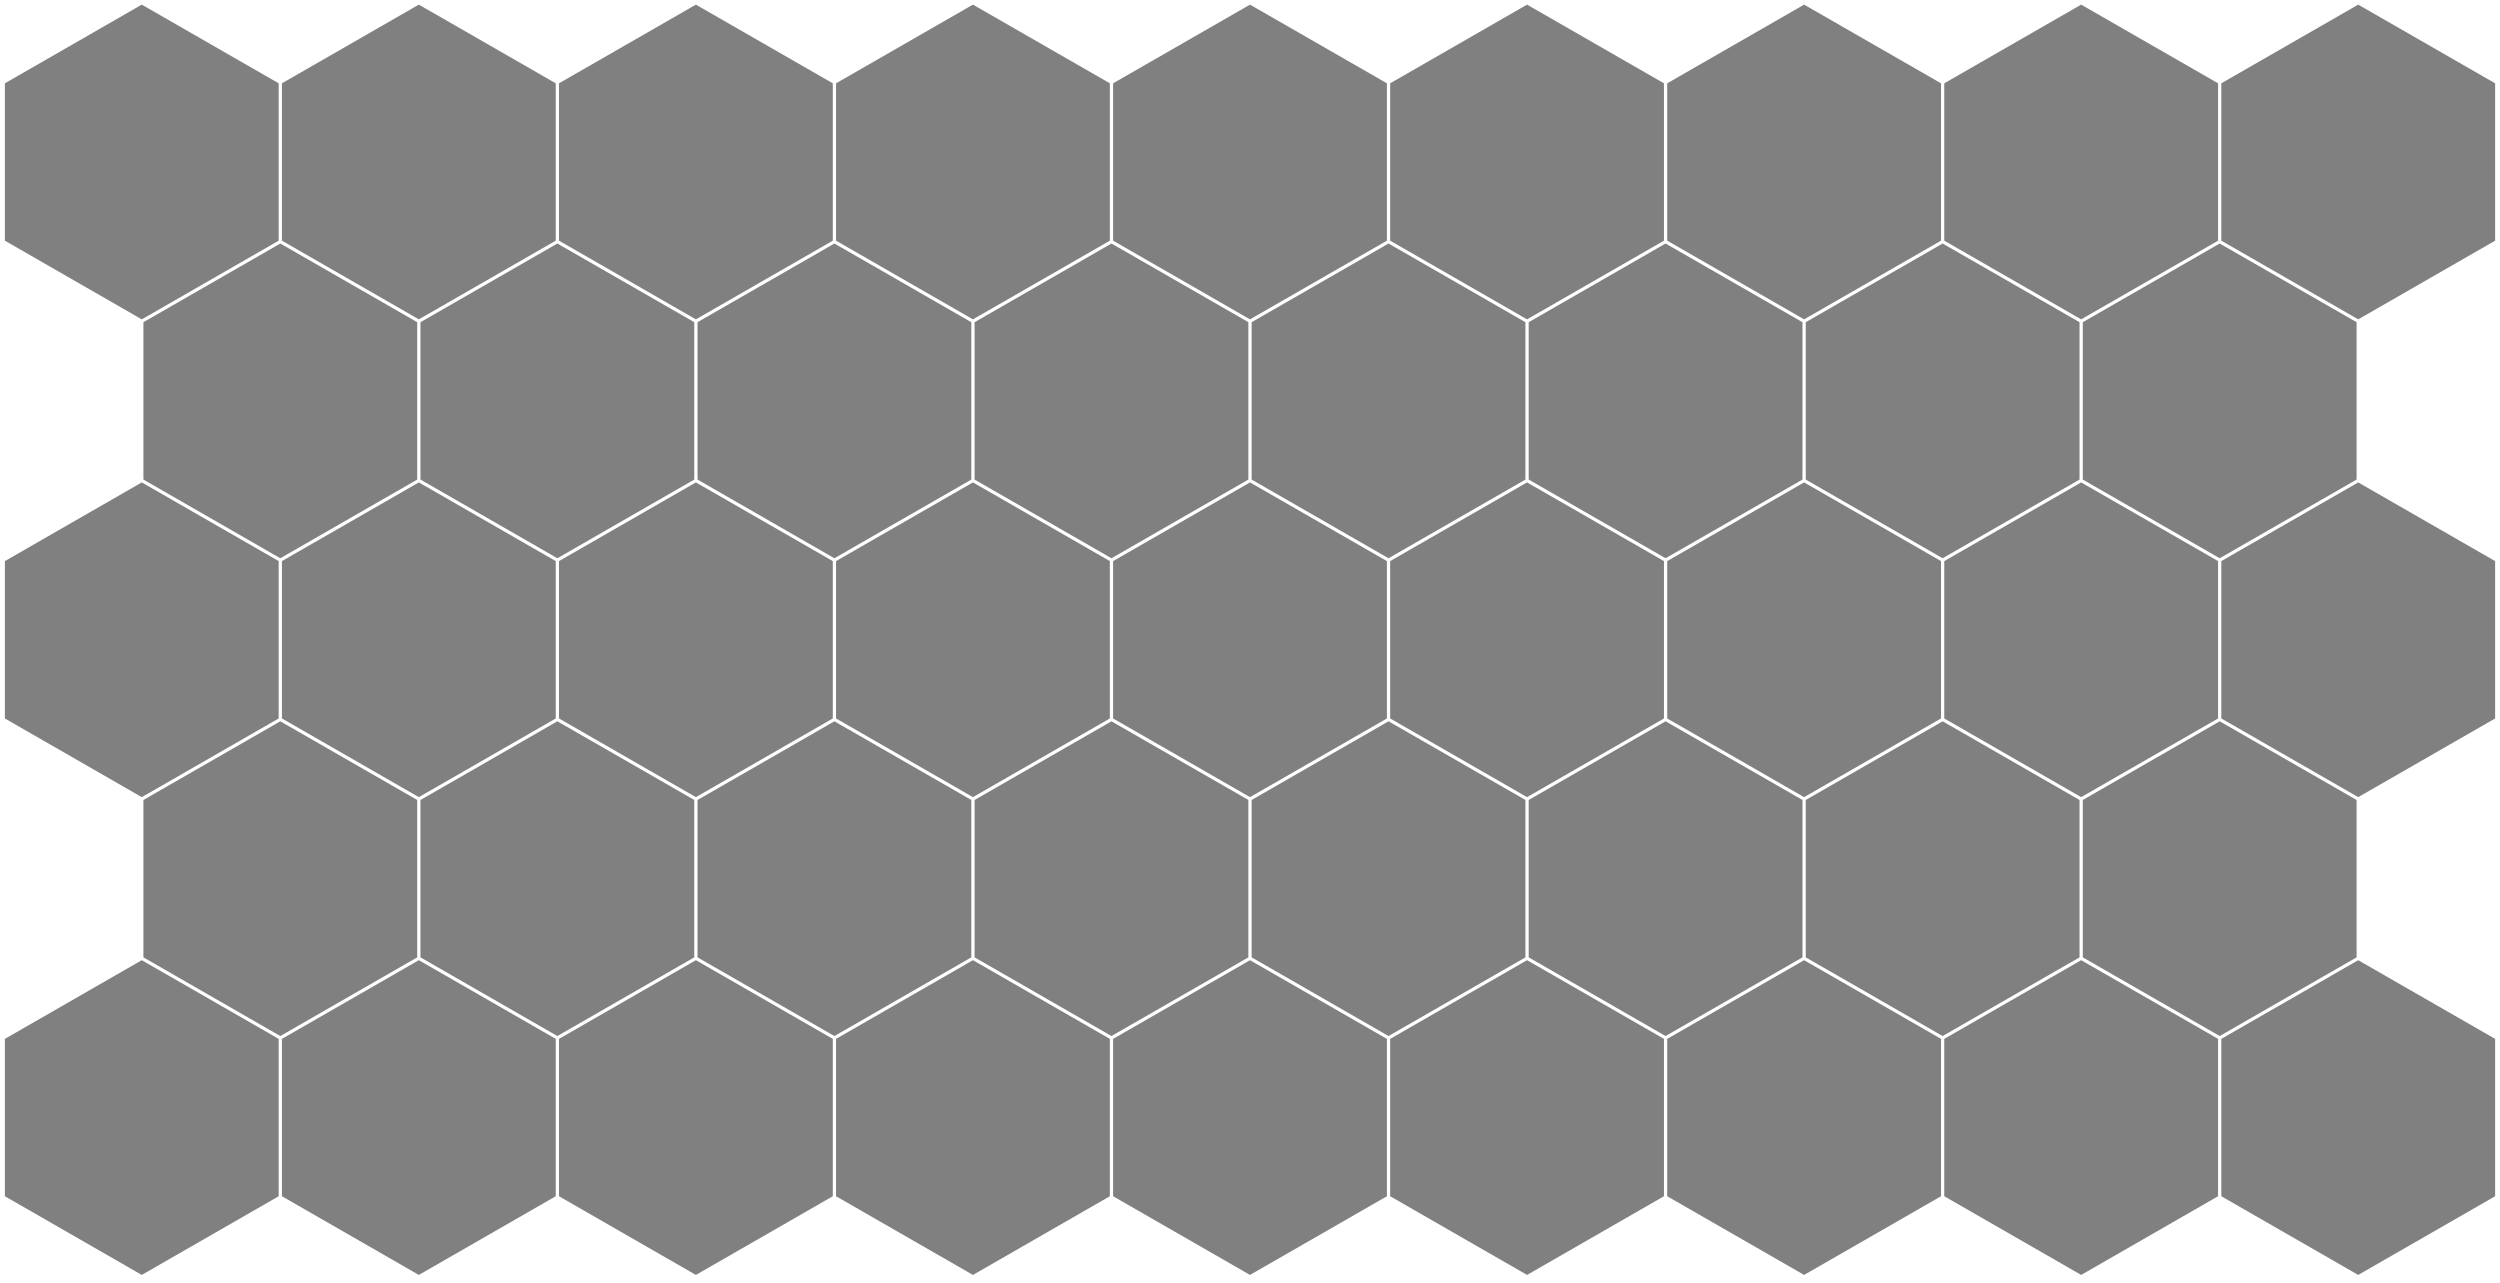
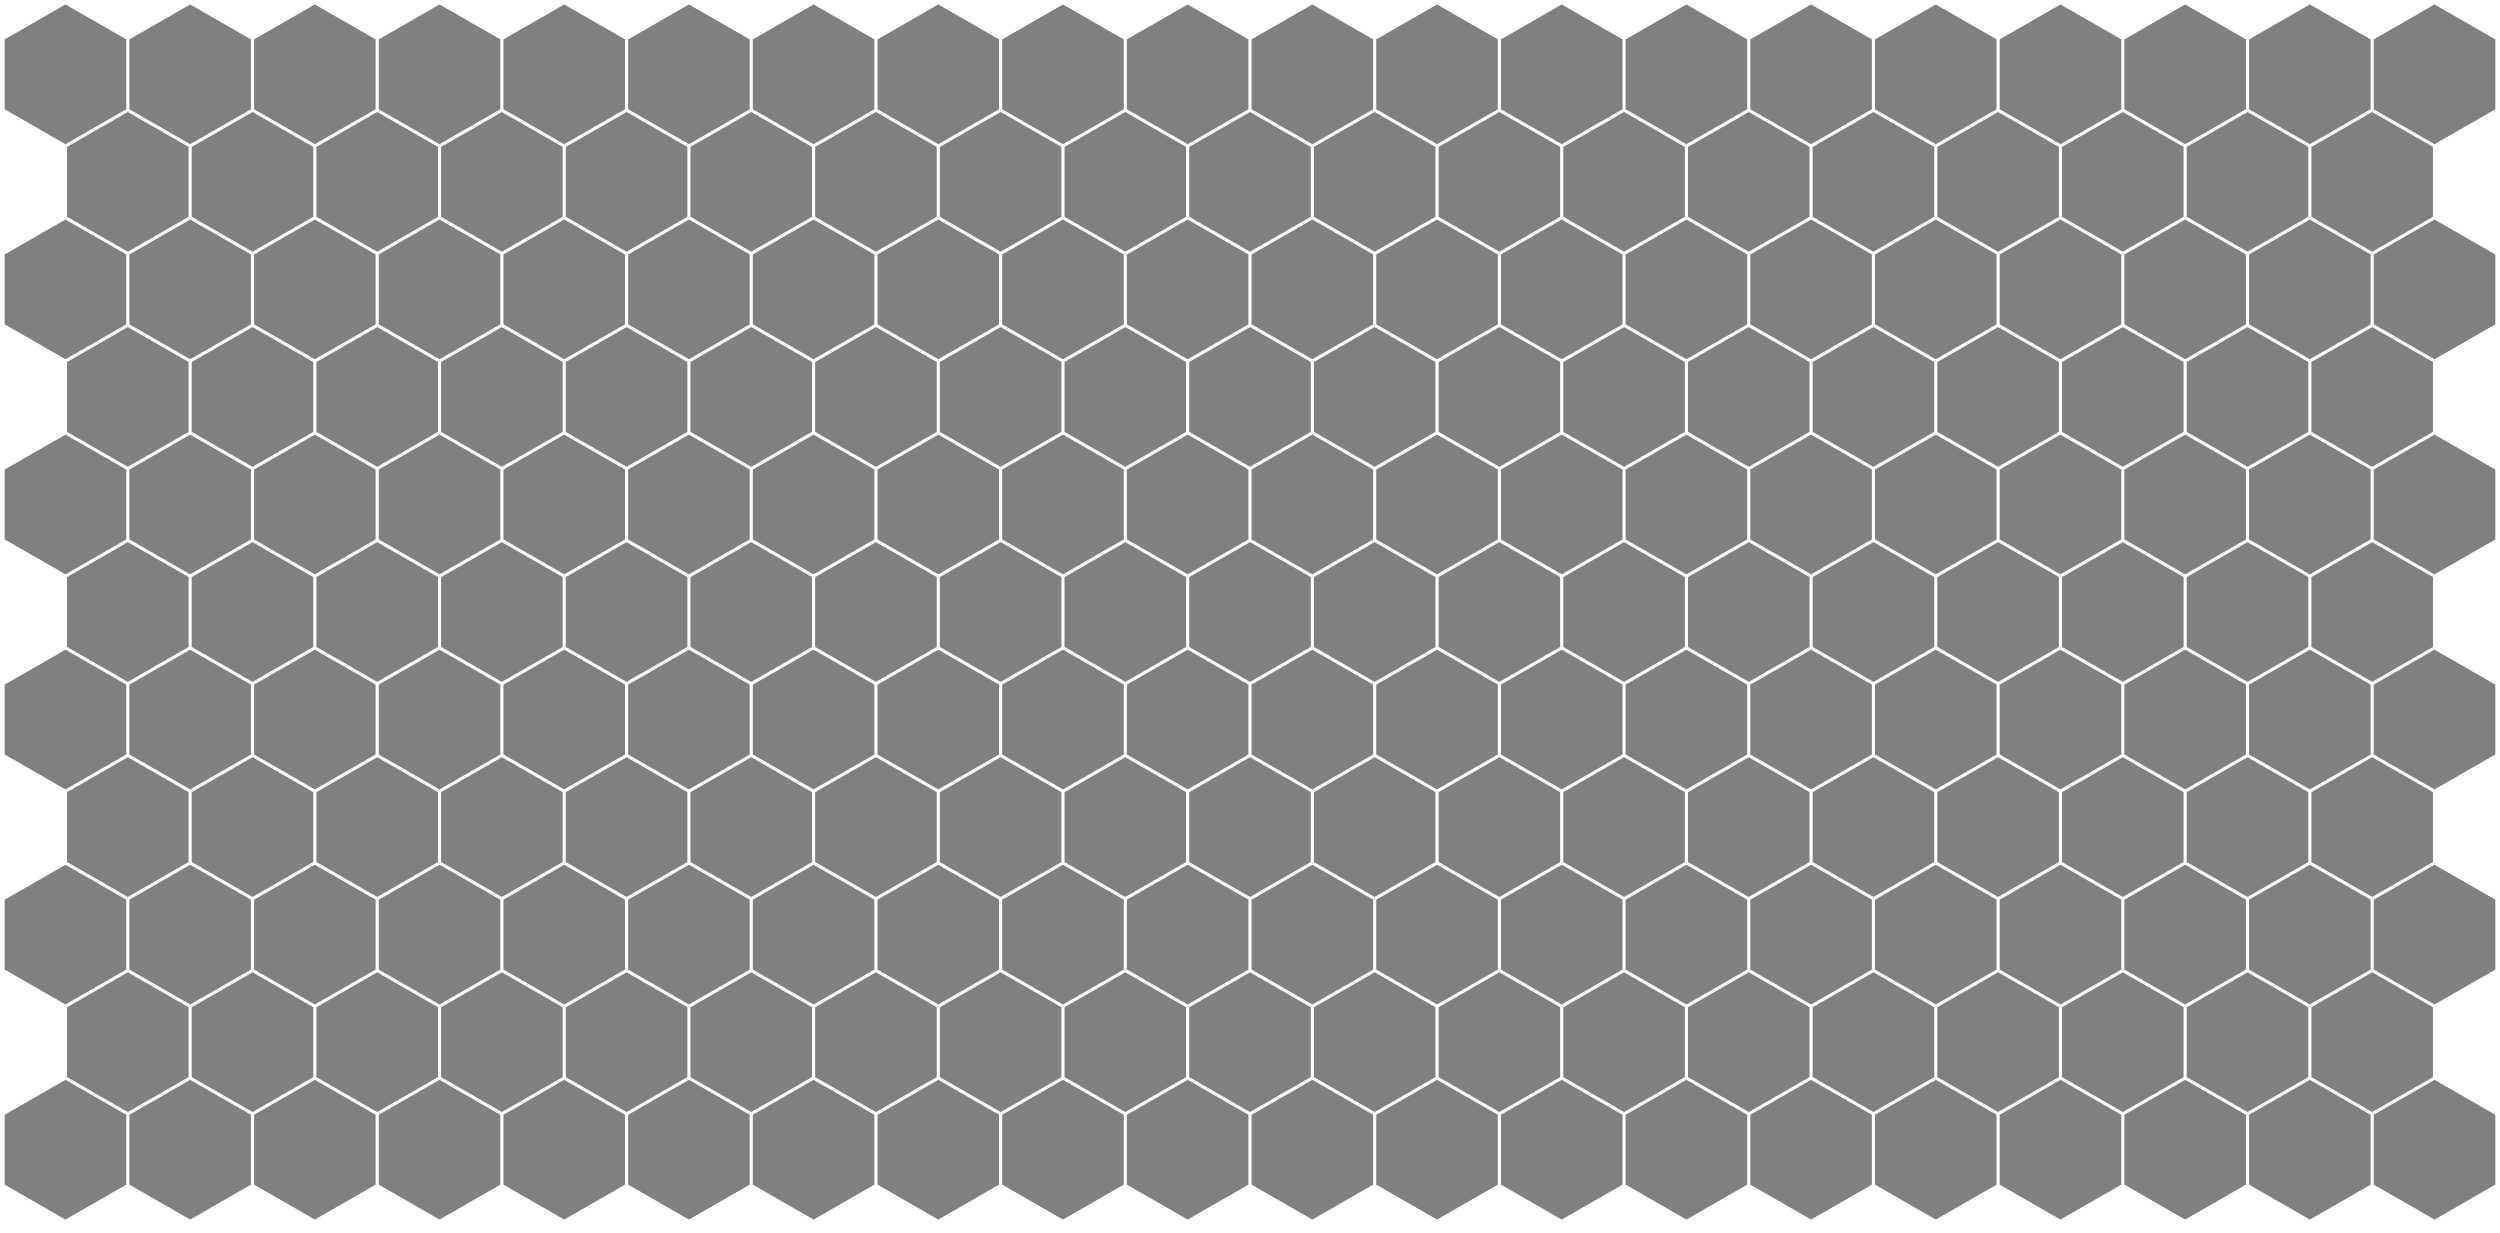
- <svg xmlns="http://www.w3.org/2000/svg" width="768.328" height="394.287" version="1.1">
-   <polygon points="43.574,2.0 85.148,25.893 85.148,73.679 43.574,97.572 2.0,73.679 2.0,25.893" style="stroke:grey;fill:grey;" />
-   <polygon points="128.721,2.0 170.295,25.893 170.295,73.679 128.721,97.572 87.147,73.679 87.147,25.893" style="stroke:grey;fill:grey;" />
-   <polygon points="213.869,2.0 255.442,25.893 255.442,73.679 213.869,97.572 172.295,73.679 172.295,25.893" style="stroke:grey;fill:grey;" />
-   <polygon points="299.016,2.0 340.59,25.893 340.59,73.679 299.016,97.572 257.442,73.679 257.442,25.893" style="stroke:grey;fill:grey;" />
-   <polygon points="384.164,2.0 425.738,25.893 425.738,73.679 384.164,97.572 342.59,73.679 342.59,25.893" style="stroke:grey;fill:grey;" />
-   <polygon points="469.311,2.0 510.885,25.893 510.885,73.679 469.311,97.572 427.738,73.679 427.738,25.893" style="stroke:grey;fill:grey;" />
-   <polygon points="554.459,2.0 596.033,25.893 596.033,73.679 554.459,97.572 512.885,73.679 512.885,25.893" style="stroke:grey;fill:grey;" />
-   <polygon points="639.606,2.0 681.18,25.893 681.18,73.679 639.606,97.572 598.033,73.679 598.033,25.893" style="stroke:grey;fill:grey;" />
-   <polygon points="724.754,2.0 766.328,25.893 766.328,73.679 724.754,97.572 683.18,73.679 683.18,25.893" style="stroke:grey;fill:grey;" />
-   <polygon points="86.148,75.419 127.721,99.312 127.721,147.098 86.148,170.991 44.574,147.098 44.574,99.312" style="stroke:grey;fill:grey;" />
-   <polygon points="171.295,75.419 212.869,99.312 212.869,147.098 171.295,170.991 129.721,147.098 129.721,99.312" style="stroke:grey;fill:grey;" />
-   <polygon points="256.442,75.419 298.016,99.312 298.016,147.098 256.442,170.991 214.869,147.098 214.869,99.312" style="stroke:grey;fill:grey;" />
-   <polygon points="341.59,75.419 383.164,99.312 383.164,147.098 341.59,170.991 300.016,147.098 300.016,99.312" style="stroke:grey;fill:grey;" />
-   <polygon points="426.738,75.419 468.311,99.312 468.311,147.098 426.738,170.991 385.164,147.098 385.164,99.312" style="stroke:grey;fill:grey;" />
-   <polygon points="511.885,75.419 553.459,99.312 553.459,147.098 511.885,170.991 470.311,147.098 470.311,99.312" style="stroke:grey;fill:grey;" />
-   <polygon points="597.033,75.419 638.606,99.312 638.606,147.098 597.033,170.991 555.459,147.098 555.459,99.312" style="stroke:grey;fill:grey;" />
-   <polygon points="682.18,75.419 723.754,99.312 723.754,147.098 682.18,170.991 640.606,147.098 640.606,99.312" style="stroke:grey;fill:grey;" />
-   <polygon points="43.574,148.838 85.148,172.731 85.148,220.517 43.574,244.41 2.0,220.517 2.0,172.731" style="stroke:grey;fill:grey;" />
-   <polygon points="128.721,148.838 170.295,172.731 170.295,220.517 128.721,244.41 87.147,220.517 87.147,172.731" style="stroke:grey;fill:grey;" />
-   <polygon points="213.869,148.838 255.442,172.731 255.442,220.517 213.869,244.41 172.295,220.517 172.295,172.731" style="stroke:grey;fill:grey;" />
-   <polygon points="299.016,148.838 340.59,172.731 340.59,220.517 299.016,244.41 257.442,220.517 257.442,172.731" style="stroke:grey;fill:grey;" />
-   <polygon points="384.164,148.838 425.738,172.731 425.738,220.517 384.164,244.41 342.59,220.517 342.59,172.731" style="stroke:grey;fill:grey;" />
-   <polygon points="469.311,148.838 510.885,172.731 510.885,220.517 469.311,244.41 427.738,220.517 427.738,172.731" style="stroke:grey;fill:grey;" />
-   <polygon points="554.459,148.838 596.033,172.731 596.033,220.517 554.459,244.41 512.885,220.517 512.885,172.731" style="stroke:grey;fill:grey;" />
-   <polygon points="639.606,148.838 681.18,172.731 681.18,220.517 639.606,244.41 598.033,220.517 598.033,172.731" style="stroke:grey;fill:grey;" />
-   <polygon points="724.754,148.838 766.328,172.731 766.328,220.517 724.754,244.41 683.18,220.517 683.18,172.731" style="stroke:grey;fill:grey;" />
-   <polygon points="86.148,222.257 127.721,246.15 127.721,293.936 86.148,317.828 44.574,293.936 44.574,246.15" style="stroke:grey;fill:grey;" />
-   <polygon points="171.295,222.257 212.869,246.15 212.869,293.936 171.295,317.828 129.721,293.936 129.721,246.15" style="stroke:grey;fill:grey;" />
-   <polygon points="256.442,222.257 298.016,246.15 298.016,293.936 256.442,317.828 214.869,293.936 214.869,246.15" style="stroke:grey;fill:grey;" />
-   <polygon points="341.59,222.257 383.164,246.15 383.164,293.936 341.59,317.828 300.016,293.936 300.016,246.15" style="stroke:grey;fill:grey;" />
-   <polygon points="426.738,222.257 468.311,246.15 468.311,293.936 426.738,317.828 385.164,293.936 385.164,246.15" style="stroke:grey;fill:grey;" />
-   <polygon points="511.885,222.257 553.459,246.15 553.459,293.936 511.885,317.828 470.311,293.936 470.311,246.15" style="stroke:grey;fill:grey;" />
-   <polygon points="597.033,222.257 638.606,246.15 638.606,293.936 597.033,317.828 555.459,293.936 555.459,246.15" style="stroke:grey;fill:grey;" />
-   <polygon points="682.18,222.257 723.754,246.15 723.754,293.936 682.18,317.828 640.606,293.936 640.606,246.15" style="stroke:grey;fill:grey;" />
-   <polygon points="43.574,295.676 85.148,319.568 85.148,367.354 43.574,391.247 2.0,367.354 2.0,319.568" style="stroke:grey;fill:grey;" />
-   <polygon points="128.721,295.676 170.295,319.568 170.295,367.354 128.721,391.247 87.147,367.354 87.147,319.568" style="stroke:grey;fill:grey;" />
-   <polygon points="213.869,295.676 255.442,319.568 255.442,367.354 213.869,391.247 172.295,367.354 172.295,319.568" style="stroke:grey;fill:grey;" />
-   <polygon points="299.016,295.676 340.59,319.568 340.59,367.354 299.016,391.247 257.442,367.354 257.442,319.568" style="stroke:grey;fill:grey;" />
-   <polygon points="384.164,295.676 425.738,319.568 425.738,367.354 384.164,391.247 342.59,367.354 342.59,319.568" style="stroke:grey;fill:grey;" />
-   <polygon points="469.311,295.676 510.885,319.568 510.885,367.354 469.311,391.247 427.738,367.354 427.738,319.568" style="stroke:grey;fill:grey;" />
-   <polygon points="554.459,295.676 596.033,319.568 596.033,367.354 554.459,391.247 512.885,367.354 512.885,319.568" style="stroke:grey;fill:grey;" />
-   <polygon points="639.606,295.676 681.18,319.568 681.18,367.354 639.606,391.247 598.033,367.354 598.033,319.568" style="stroke:grey;fill:grey;" />
-   <polygon points="724.754,295.676 766.328,319.568 766.328,367.354 724.754,391.247 683.18,367.354 683.18,319.568" style="stroke:grey;fill:grey;" />
+ <svg xmlns="http://www.w3.org/2000/svg" width="800" height="394.287" version="1.1">
+   <polygon points="20.95,2.0 39.9,12.891 39.9,34.672 20.95,45.563 2.0,34.672 2.0,12.891" style="stroke:grey;fill:grey;" />
+   <polygon points="60.85,2.0 79.8,12.891 79.8,34.672 60.85,45.563 41.9,34.672 41.9,12.891" style="stroke:grey;fill:grey;" />
+   <polygon points="100.75,2.0 119.7,12.891 119.7,34.672 100.75,45.563 81.8,34.672 81.8,12.891" style="stroke:grey;fill:grey;" />
+   <polygon points="140.65,2.0 159.6,12.891 159.6,34.672 140.65,45.563 121.7,34.672 121.7,12.891" style="stroke:grey;fill:grey;" />
+   <polygon points="180.55,2.0 199.5,12.891 199.5,34.672 180.55,45.563 161.6,34.672 161.6,12.891" style="stroke:grey;fill:grey;" />
+   <polygon points="220.45,2.0 239.4,12.891 239.4,34.672 220.45,45.563 201.5,34.672 201.5,12.891" style="stroke:grey;fill:grey;" />
+   <polygon points="260.35,2.0 279.3,12.891 279.3,34.672 260.35,45.563 241.4,34.672 241.4,12.891" style="stroke:grey;fill:grey;" />
+   <polygon points="300.25,2.0 319.2,12.891 319.2,34.672 300.25,45.563 281.3,34.672 281.3,12.891" style="stroke:grey;fill:grey;" />
+   <polygon points="340.15,2.0 359.1,12.891 359.1,34.672 340.15,45.563 321.2,34.672 321.2,12.891" style="stroke:grey;fill:grey;" />
+   <polygon points="380.05,2.0 399,12.891 399,34.672 380.05,45.563 361.1,34.672 361.1,12.891" style="stroke:grey;fill:grey;" />
+   <polygon points="419.95,2.0 438.9,12.891 438.9,34.672 419.95,45.563 401,34.672 401,12.891" style="stroke:grey;fill:grey;" />
+   <polygon points="459.85,2.0 478.8,12.891 478.8,34.672 459.85,45.563 440.9,34.672 440.9,12.891" style="stroke:grey;fill:grey;" />
+   <polygon points="499.75,2.0 518.7,12.891 518.7,34.672 499.75,45.563 480.8,34.672 480.8,12.891" style="stroke:grey;fill:grey;" />
+   <polygon points="539.65,2.0 558.6,12.891 558.6,34.672 539.65,45.563 520.7,34.672 520.7,12.891" style="stroke:grey;fill:grey;" />
+   <polygon points="579.55,2.0 598.5,12.891 598.5,34.672 579.55,45.563 560.6,34.672 560.6,12.891" style="stroke:grey;fill:grey;" />
+   <polygon points="619.45,2.0 638.4,12.891 638.4,34.672 619.45,45.563 600.5,34.672 600.5,12.891" style="stroke:grey;fill:grey;" />
+   <polygon points="659.35,2.0 678.3,12.891 678.3,34.672 659.35,45.563 640.4,34.672 640.4,12.891" style="stroke:grey;fill:grey;" />
+   <polygon points="699.25,2.0 718.2,12.891 718.2,34.672 699.25,45.563 680.3,34.672 680.3,12.891" style="stroke:grey;fill:grey;" />
+   <polygon points="739.15,2.0 758.1,12.891 758.1,34.672 739.15,45.563 720.2,34.672 720.2,12.891" style="stroke:grey;fill:grey;" />
+   <polygon points="779.05,2.0 798,12.891 798,34.672 779.05,45.563 760.1,34.672 760.1,12.891" style="stroke:grey;fill:grey;" />
+   <polygon points="40.9,36.412 59.85,47.303 59.85,69.085 40.9,79.976 21.95,69.085 21.95,47.303" style="stroke:grey;fill:grey;" />
+   <polygon points="80.8,36.412 99.75,47.303 99.75,69.085 80.8,79.976 61.85,69.085 61.85,47.303" style="stroke:grey;fill:grey;" />
+   <polygon points="120.7,36.412 139.65,47.303 139.65,69.085 120.7,79.976 101.75,69.085 101.75,47.303" style="stroke:grey;fill:grey;" />
+   <polygon points="160.6,36.412 179.55,47.303 179.55,69.085 160.6,79.976 141.65,69.085 141.65,47.303" style="stroke:grey;fill:grey;" />
+   <polygon points="200.5,36.412 219.45,47.303 219.45,69.085 200.5,79.976 181.55,69.085 181.55,47.303" style="stroke:grey;fill:grey;" />
+   <polygon points="240.4,36.412 259.35,47.303 259.35,69.085 240.4,79.976 221.45,69.085 221.45,47.303" style="stroke:grey;fill:grey;" />
+   <polygon points="280.3,36.412 299.25,47.303 299.25,69.085 280.3,79.976 261.35,69.085 261.35,47.303" style="stroke:grey;fill:grey;" />
+   <polygon points="320.2,36.412 339.15,47.303 339.15,69.085 320.2,79.976 301.25,69.085 301.25,47.303" style="stroke:grey;fill:grey;" />
+   <polygon points="360.1,36.412 379.05,47.303 379.05,69.085 360.1,79.976 341.15,69.085 341.15,47.303" style="stroke:grey;fill:grey;" />
+   <polygon points="400,36.412 418.95,47.303 418.95,69.085 400,79.976 381.05,69.085 381.05,47.303" style="stroke:grey;fill:grey;" />
+   <polygon points="439.9,36.412 458.85,47.303 458.85,69.085 439.9,79.976 420.95,69.085 420.95,47.303" style="stroke:grey;fill:grey;" />
+   <polygon points="479.8,36.412 498.75,47.303 498.75,69.085 479.8,79.976 460.85,69.085 460.85,47.303" style="stroke:grey;fill:grey;" />
+   <polygon points="519.7,36.412 538.65,47.303 538.65,69.085 519.7,79.976 500.75,69.085 500.75,47.303" style="stroke:grey;fill:grey;" />
+   <polygon points="559.6,36.412 578.55,47.303 578.55,69.085 559.6,79.976 540.65,69.085 540.65,47.303" style="stroke:grey;fill:grey;" />
+   <polygon points="599.5,36.412 618.45,47.303 618.45,69.085 599.5,79.976 580.55,69.085 580.55,47.303" style="stroke:grey;fill:grey;" />
+   <polygon points="639.4,36.412 658.35,47.303 658.35,69.085 639.4,79.976 620.45,69.085 620.45,47.303" style="stroke:grey;fill:grey;" />
+   <polygon points="679.3,36.412 698.25,47.303 698.25,69.085 679.3,79.976 660.35,69.085 660.35,47.303" style="stroke:grey;fill:grey;" />
+   <polygon points="719.2,36.412 738.15,47.303 738.15,69.085 719.2,79.976 700.25,69.085 700.25,47.303" style="stroke:grey;fill:grey;" />
+   <polygon points="759.1,36.412 778.05,47.303 778.05,69.085 759.1,79.976 740.15,69.085 740.15,47.303" style="stroke:grey;fill:grey;" />
+   <polygon points="20.95,70.825 39.9,81.716 39.9,103.497 20.95,114.388 2.0,103.497 2.0,81.716" style="stroke:grey;fill:grey;" />
+   <polygon points="60.85,70.825 79.8,81.716 79.8,103.497 60.85,114.388 41.9,103.497 41.9,81.716" style="stroke:grey;fill:grey;" />
+   <polygon points="100.75,70.825 119.7,81.716 119.7,103.497 100.75,114.388 81.8,103.497 81.8,81.716" style="stroke:grey;fill:grey;" />
+   <polygon points="140.65,70.825 159.6,81.716 159.6,103.497 140.65,114.388 121.7,103.497 121.7,81.716" style="stroke:grey;fill:grey;" />
+   <polygon points="180.55,70.825 199.5,81.716 199.5,103.497 180.55,114.388 161.6,103.497 161.6,81.716" style="stroke:grey;fill:grey;" />
+   <polygon points="220.45,70.825 239.4,81.716 239.4,103.497 220.45,114.388 201.5,103.497 201.5,81.716" style="stroke:grey;fill:grey;" />
+   <polygon points="260.35,70.825 279.3,81.716 279.3,103.497 260.35,114.388 241.4,103.497 241.4,81.716" style="stroke:grey;fill:grey;" />
+   <polygon points="300.25,70.825 319.2,81.716 319.2,103.497 300.25,114.388 281.3,103.497 281.3,81.716" style="stroke:grey;fill:grey;" />
+   <polygon points="340.15,70.825 359.1,81.716 359.1,103.497 340.15,114.388 321.2,103.497 321.2,81.716" style="stroke:grey;fill:grey;" />
+   <polygon points="380.05,70.825 399,81.716 399,103.497 380.05,114.388 361.1,103.497 361.1,81.716" style="stroke:grey;fill:grey;" />
+   <polygon points="419.95,70.825 438.9,81.716 438.9,103.497 419.95,114.388 401,103.497 401,81.716" style="stroke:grey;fill:grey;" />
+   <polygon points="459.85,70.825 478.8,81.716 478.8,103.497 459.85,114.388 440.9,103.497 440.9,81.716" style="stroke:grey;fill:grey;" />
+   <polygon points="499.75,70.825 518.7,81.716 518.7,103.497 499.75,114.388 480.8,103.497 480.8,81.716" style="stroke:grey;fill:grey;" />
+   <polygon points="539.65,70.825 558.6,81.716 558.6,103.497 539.65,114.388 520.7,103.497 520.7,81.716" style="stroke:grey;fill:grey;" />
+   <polygon points="579.55,70.825 598.5,81.716 598.5,103.497 579.55,114.388 560.6,103.497 560.6,81.716" style="stroke:grey;fill:grey;" />
+   <polygon points="619.45,70.825 638.4,81.716 638.4,103.497 619.45,114.388 600.5,103.497 600.5,81.716" style="stroke:grey;fill:grey;" />
+   <polygon points="659.35,70.825 678.3,81.716 678.3,103.497 659.35,114.388 640.4,103.497 640.4,81.716" style="stroke:grey;fill:grey;" />
+   <polygon points="699.25,70.825 718.2,81.716 718.2,103.497 699.25,114.388 680.3,103.497 680.3,81.716" style="stroke:grey;fill:grey;" />
+   <polygon points="739.15,70.825 758.1,81.716 758.1,103.497 739.15,114.388 720.2,103.497 720.2,81.716" style="stroke:grey;fill:grey;" />
+   <polygon points="779.05,70.825 798,81.716 798,103.497 779.05,114.388 760.1,103.497 760.1,81.716" style="stroke:grey;fill:grey;" />
+   <polygon points="40.9,105.237 59.85,116.128 59.85,137.91 40.9,148.8 21.95,137.91 21.95,116.128" style="stroke:grey;fill:grey;" />
+   <polygon points="80.8,105.237 99.75,116.128 99.75,137.91 80.8,148.8 61.85,137.91 61.85,116.128" style="stroke:grey;fill:grey;" />
+   <polygon points="120.7,105.237 139.65,116.128 139.65,137.91 120.7,148.8 101.75,137.91 101.75,116.128" style="stroke:grey;fill:grey;" />
+   <polygon points="160.6,105.237 179.55,116.128 179.55,137.91 160.6,148.8 141.65,137.91 141.65,116.128" style="stroke:grey;fill:grey;" />
+   <polygon points="200.5,105.237 219.45,116.128 219.45,137.91 200.5,148.8 181.55,137.91 181.55,116.128" style="stroke:grey;fill:grey;" />
+   <polygon points="240.4,105.237 259.35,116.128 259.35,137.91 240.4,148.8 221.45,137.91 221.45,116.128" style="stroke:grey;fill:grey;" />
+   <polygon points="280.3,105.237 299.25,116.128 299.25,137.91 280.3,148.8 261.35,137.91 261.35,116.128" style="stroke:grey;fill:grey;" />
+   <polygon points="320.2,105.237 339.15,116.128 339.15,137.91 320.2,148.8 301.25,137.91 301.25,116.128" style="stroke:grey;fill:grey;" />
+   <polygon points="360.1,105.237 379.05,116.128 379.05,137.91 360.1,148.8 341.15,137.91 341.15,116.128" style="stroke:grey;fill:grey;" />
+   <polygon points="400,105.237 418.95,116.128 418.95,137.91 400,148.8 381.05,137.91 381.05,116.128" style="stroke:grey;fill:grey;" />
+   <polygon points="439.9,105.237 458.85,116.128 458.85,137.91 439.9,148.8 420.95,137.91 420.95,116.128" style="stroke:grey;fill:grey;" />
+   <polygon points="479.8,105.237 498.75,116.128 498.75,137.91 479.8,148.8 460.85,137.91 460.85,116.128" style="stroke:grey;fill:grey;" />
+   <polygon points="519.7,105.237 538.65,116.128 538.65,137.91 519.7,148.8 500.75,137.91 500.75,116.128" style="stroke:grey;fill:grey;" />
+   <polygon points="559.6,105.237 578.55,116.128 578.55,137.91 559.6,148.8 540.65,137.91 540.65,116.128" style="stroke:grey;fill:grey;" />
+   <polygon points="599.5,105.237 618.45,116.128 618.45,137.91 599.5,148.8 580.55,137.91 580.55,116.128" style="stroke:grey;fill:grey;" />
+   <polygon points="639.4,105.237 658.35,116.128 658.35,137.91 639.4,148.8 620.45,137.91 620.45,116.128" style="stroke:grey;fill:grey;" />
+   <polygon points="679.3,105.237 698.25,116.128 698.25,137.91 679.3,148.8 660.35,137.91 660.35,116.128" style="stroke:grey;fill:grey;" />
+   <polygon points="719.2,105.237 738.15,116.128 738.15,137.91 719.2,148.8 700.25,137.91 700.25,116.128" style="stroke:grey;fill:grey;" />
+   <polygon points="759.1,105.237 778.05,116.128 778.05,137.91 759.1,148.8 740.15,137.91 740.15,116.128" style="stroke:grey;fill:grey;" />
+   <polygon points="20.95,139.65 39.9,150.54 39.9,172.322 20.95,183.213 2.0,172.322 2.0,150.54" style="stroke:grey;fill:grey;" />
+   <polygon points="60.85,139.65 79.8,150.54 79.8,172.322 60.85,183.213 41.9,172.322 41.9,150.54" style="stroke:grey;fill:grey;" />
+   <polygon points="100.75,139.65 119.7,150.54 119.7,172.322 100.75,183.213 81.8,172.322 81.8,150.54" style="stroke:grey;fill:grey;" />
+   <polygon points="140.65,139.65 159.6,150.54 159.6,172.322 140.65,183.213 121.7,172.322 121.7,150.54" style="stroke:grey;fill:grey;" />
+   <polygon points="180.55,139.65 199.5,150.54 199.5,172.322 180.55,183.213 161.6,172.322 161.6,150.54" style="stroke:grey;fill:grey;" />
+   <polygon points="220.45,139.65 239.4,150.54 239.4,172.322 220.45,183.213 201.5,172.322 201.5,150.54" style="stroke:grey;fill:grey;" />
+   <polygon points="260.35,139.65 279.3,150.54 279.3,172.322 260.35,183.213 241.4,172.322 241.4,150.54" style="stroke:grey;fill:grey;" />
+   <polygon points="300.25,139.65 319.2,150.54 319.2,172.322 300.25,183.213 281.3,172.322 281.3,150.54" style="stroke:grey;fill:grey;" />
+   <polygon points="340.15,139.65 359.1,150.54 359.1,172.322 340.15,183.213 321.2,172.322 321.2,150.54" style="stroke:grey;fill:grey;" />
+   <polygon points="380.05,139.65 399,150.54 399,172.322 380.05,183.213 361.1,172.322 361.1,150.54" style="stroke:grey;fill:grey;" />
+   <polygon points="419.95,139.65 438.9,150.54 438.9,172.322 419.95,183.213 401,172.322 401,150.54" style="stroke:grey;fill:grey;" />
+   <polygon points="459.85,139.65 478.8,150.54 478.8,172.322 459.85,183.213 440.9,172.322 440.9,150.54" style="stroke:grey;fill:grey;" />
+   <polygon points="499.75,139.65 518.7,150.54 518.7,172.322 499.75,183.213 480.8,172.322 480.8,150.54" style="stroke:grey;fill:grey;" />
+   <polygon points="539.65,139.65 558.6,150.54 558.6,172.322 539.65,183.213 520.7,172.322 520.7,150.54" style="stroke:grey;fill:grey;" />
+   <polygon points="579.55,139.65 598.5,150.54 598.5,172.322 579.55,183.213 560.6,172.322 560.6,150.54" style="stroke:grey;fill:grey;" />
+   <polygon points="619.45,139.65 638.4,150.54 638.4,172.322 619.45,183.213 600.5,172.322 600.5,150.54" style="stroke:grey;fill:grey;" />
+   <polygon points="659.35,139.65 678.3,150.54 678.3,172.322 659.35,183.213 640.4,172.322 640.4,150.54" style="stroke:grey;fill:grey;" />
+   <polygon points="699.25,139.65 718.2,150.54 718.2,172.322 699.25,183.213 680.3,172.322 680.3,150.54" style="stroke:grey;fill:grey;" />
+   <polygon points="739.15,139.65 758.1,150.54 758.1,172.322 739.15,183.213 720.2,172.322 720.2,150.54" style="stroke:grey;fill:grey;" />
+   <polygon points="779.05,139.65 798,150.54 798,172.322 779.05,183.213 760.1,172.322 760.1,150.54" style="stroke:grey;fill:grey;" />
+   <polygon points="40.9,174.062 59.85,184.953 59.85,206.734 40.9,217.625 21.95,206.734 21.95,184.953" style="stroke:grey;fill:grey;" />
+   <polygon points="80.8,174.062 99.75,184.953 99.75,206.734 80.8,217.625 61.85,206.734 61.85,184.953" style="stroke:grey;fill:grey;" />
+   <polygon points="120.7,174.062 139.65,184.953 139.65,206.734 120.7,217.625 101.75,206.734 101.75,184.953" style="stroke:grey;fill:grey;" />
+   <polygon points="160.6,174.062 179.55,184.953 179.55,206.734 160.6,217.625 141.65,206.734 141.65,184.953" style="stroke:grey;fill:grey;" />
+   <polygon points="200.5,174.062 219.45,184.953 219.45,206.734 200.5,217.625 181.55,206.734 181.55,184.953" style="stroke:grey;fill:grey;" />
+   <polygon points="240.4,174.062 259.35,184.953 259.35,206.734 240.4,217.625 221.45,206.734 221.45,184.953" style="stroke:grey;fill:grey;" />
+   <polygon points="280.3,174.062 299.25,184.953 299.25,206.734 280.3,217.625 261.35,206.734 261.35,184.953" style="stroke:grey;fill:grey;" />
+   <polygon points="320.2,174.062 339.15,184.953 339.15,206.734 320.2,217.625 301.25,206.734 301.25,184.953" style="stroke:grey;fill:grey;" />
+   <polygon points="360.1,174.062 379.05,184.953 379.05,206.734 360.1,217.625 341.15,206.734 341.15,184.953" style="stroke:grey;fill:grey;" />
+   <polygon points="400,174.062 418.95,184.953 418.95,206.734 400,217.625 381.05,206.734 381.05,184.953" style="stroke:grey;fill:grey;" />
+   <polygon points="439.9,174.062 458.85,184.953 458.85,206.734 439.9,217.625 420.95,206.734 420.95,184.953" style="stroke:grey;fill:grey;" />
+   <polygon points="479.8,174.062 498.75,184.953 498.75,206.734 479.8,217.625 460.85,206.734 460.85,184.953" style="stroke:grey;fill:grey;" />
+   <polygon points="519.7,174.062 538.65,184.953 538.65,206.734 519.7,217.625 500.75,206.734 500.75,184.953" style="stroke:grey;fill:grey;" />
+   <polygon points="559.6,174.062 578.55,184.953 578.55,206.734 559.6,217.625 540.65,206.734 540.65,184.953" style="stroke:grey;fill:grey;" />
+   <polygon points="599.5,174.062 618.45,184.953 618.45,206.734 599.5,217.625 580.55,206.734 580.55,184.953" style="stroke:grey;fill:grey;" />
+   <polygon points="639.4,174.062 658.35,184.953 658.35,206.734 639.4,217.625 620.45,206.734 620.45,184.953" style="stroke:grey;fill:grey;" />
+   <polygon points="679.3,174.062 698.25,184.953 698.25,206.734 679.3,217.625 660.35,206.734 660.35,184.953" style="stroke:grey;fill:grey;" />
+   <polygon points="719.2,174.062 738.15,184.953 738.15,206.734 719.2,217.625 700.25,206.734 700.25,184.953" style="stroke:grey;fill:grey;" />
+   <polygon points="759.1,174.062 778.05,184.953 778.05,206.734 759.1,217.625 740.15,206.734 740.15,184.953" style="stroke:grey;fill:grey;" />
+   <polygon points="20.95,208.474 39.9,219.365 39.9,241.147 20.95,252.038 2.0,241.147 2.0,219.365" style="stroke:grey;fill:grey;" />
+   <polygon points="60.85,208.474 79.8,219.365 79.8,241.147 60.85,252.038 41.9,241.147 41.9,219.365" style="stroke:grey;fill:grey;" />
+   <polygon points="100.75,208.474 119.7,219.365 119.7,241.147 100.75,252.038 81.8,241.147 81.8,219.365" style="stroke:grey;fill:grey;" />
+   <polygon points="140.65,208.474 159.6,219.365 159.6,241.147 140.65,252.038 121.7,241.147 121.7,219.365" style="stroke:grey;fill:grey;" />
+   <polygon points="180.55,208.474 199.5,219.365 199.5,241.147 180.55,252.038 161.6,241.147 161.6,219.365" style="stroke:grey;fill:grey;" />
+   <polygon points="220.45,208.474 239.4,219.365 239.4,241.147 220.45,252.038 201.5,241.147 201.5,219.365" style="stroke:grey;fill:grey;" />
+   <polygon points="260.35,208.474 279.3,219.365 279.3,241.147 260.35,252.038 241.4,241.147 241.4,219.365" style="stroke:grey;fill:grey;" />
+   <polygon points="300.25,208.474 319.2,219.365 319.2,241.147 300.25,252.038 281.3,241.147 281.3,219.365" style="stroke:grey;fill:grey;" />
+   <polygon points="340.15,208.474 359.1,219.365 359.1,241.147 340.15,252.038 321.2,241.147 321.2,219.365" style="stroke:grey;fill:grey;" />
+   <polygon points="380.05,208.474 399,219.365 399,241.147 380.05,252.038 361.1,241.147 361.1,219.365" style="stroke:grey;fill:grey;" />
+   <polygon points="419.95,208.474 438.9,219.365 438.9,241.147 419.95,252.038 401,241.147 401,219.365" style="stroke:grey;fill:grey;" />
+   <polygon points="459.85,208.474 478.8,219.365 478.8,241.147 459.85,252.038 440.9,241.147 440.9,219.365" style="stroke:grey;fill:grey;" />
+   <polygon points="499.75,208.474 518.7,219.365 518.7,241.147 499.75,252.038 480.8,241.147 480.8,219.365" style="stroke:grey;fill:grey;" />
+   <polygon points="539.65,208.474 558.6,219.365 558.6,241.147 539.65,252.038 520.7,241.147 520.7,219.365" style="stroke:grey;fill:grey;" />
+   <polygon points="579.55,208.474 598.5,219.365 598.5,241.147 579.55,252.038 560.6,241.147 560.6,219.365" style="stroke:grey;fill:grey;" />
+   <polygon points="619.45,208.474 638.4,219.365 638.4,241.147 619.45,252.038 600.5,241.147 600.5,219.365" style="stroke:grey;fill:grey;" />
+   <polygon points="659.35,208.474 678.3,219.365 678.3,241.147 659.35,252.038 640.4,241.147 640.4,219.365" style="stroke:grey;fill:grey;" />
+   <polygon points="699.25,208.474 718.2,219.365 718.2,241.147 699.25,252.038 680.3,241.147 680.3,219.365" style="stroke:grey;fill:grey;" />
+   <polygon points="739.15,208.474 758.1,219.365 758.1,241.147 739.15,252.038 720.2,241.147 720.2,219.365" style="stroke:grey;fill:grey;" />
+   <polygon points="779.05,208.474 798,219.365 798,241.147 779.05,252.038 760.1,241.147 760.1,219.365" style="stroke:grey;fill:grey;" />
+   <polygon points="40.9,242.887 59.85,253.778 59.85,275.559 40.9,286.45 21.95,275.559 21.95,253.778" style="stroke:grey;fill:grey;" />
+   <polygon points="80.8,242.887 99.75,253.778 99.75,275.559 80.8,286.45 61.85,275.559 61.85,253.778" style="stroke:grey;fill:grey;" />
+   <polygon points="120.7,242.887 139.65,253.778 139.65,275.559 120.7,286.45 101.75,275.559 101.75,253.778" style="stroke:grey;fill:grey;" />
+   <polygon points="160.6,242.887 179.55,253.778 179.55,275.559 160.6,286.45 141.65,275.559 141.65,253.778" style="stroke:grey;fill:grey;" />
+   <polygon points="200.5,242.887 219.45,253.778 219.45,275.559 200.5,286.45 181.55,275.559 181.55,253.778" style="stroke:grey;fill:grey;" />
+   <polygon points="240.4,242.887 259.35,253.778 259.35,275.559 240.4,286.45 221.45,275.559 221.45,253.778" style="stroke:grey;fill:grey;" />
+   <polygon points="280.3,242.887 299.25,253.778 299.25,275.559 280.3,286.45 261.35,275.559 261.35,253.778" style="stroke:grey;fill:grey;" />
+   <polygon points="320.2,242.887 339.15,253.778 339.15,275.559 320.2,286.45 301.25,275.559 301.25,253.778" style="stroke:grey;fill:grey;" />
+   <polygon points="360.1,242.887 379.05,253.778 379.05,275.559 360.1,286.45 341.15,275.559 341.15,253.778" style="stroke:grey;fill:grey;" />
+   <polygon points="400,242.887 418.95,253.778 418.95,275.559 400,286.45 381.05,275.559 381.05,253.778" style="stroke:grey;fill:grey;" />
+   <polygon points="439.9,242.887 458.85,253.778 458.85,275.559 439.9,286.45 420.95,275.559 420.95,253.778" style="stroke:grey;fill:grey;" />
+   <polygon points="479.8,242.887 498.75,253.778 498.75,275.559 479.8,286.45 460.85,275.559 460.85,253.778" style="stroke:grey;fill:grey;" />
+   <polygon points="519.7,242.887 538.65,253.778 538.65,275.559 519.7,286.45 500.75,275.559 500.75,253.778" style="stroke:grey;fill:grey;" />
+   <polygon points="559.6,242.887 578.55,253.778 578.55,275.559 559.6,286.45 540.65,275.559 540.65,253.778" style="stroke:grey;fill:grey;" />
+   <polygon points="599.5,242.887 618.45,253.778 618.45,275.559 599.5,286.45 580.55,275.559 580.55,253.778" style="stroke:grey;fill:grey;" />
+   <polygon points="639.4,242.887 658.35,253.778 658.35,275.559 639.4,286.45 620.45,275.559 620.45,253.778" style="stroke:grey;fill:grey;" />
+   <polygon points="679.3,242.887 698.25,253.778 698.25,275.559 679.3,286.45 660.35,275.559 660.35,253.778" style="stroke:grey;fill:grey;" />
+   <polygon points="719.2,242.887 738.15,253.778 738.15,275.559 719.2,286.45 700.25,275.559 700.25,253.778" style="stroke:grey;fill:grey;" />
+   <polygon points="759.1,242.887 778.05,253.778 778.05,275.559 759.1,286.45 740.15,275.559 740.15,253.778" style="stroke:grey;fill:grey;" />
+   <polygon points="20.95,277.299 39.9,288.19 39.9,309.972 20.95,320.863 2.0,309.972 2.0,288.19" style="stroke:grey;fill:grey;" />
+   <polygon points="60.85,277.299 79.8,288.19 79.8,309.972 60.85,320.863 41.9,309.972 41.9,288.19" style="stroke:grey;fill:grey;" />
+   <polygon points="100.75,277.299 119.7,288.19 119.7,309.972 100.75,320.863 81.8,309.972 81.8,288.19" style="stroke:grey;fill:grey;" />
+   <polygon points="140.65,277.299 159.6,288.19 159.6,309.972 140.65,320.863 121.7,309.972 121.7,288.19" style="stroke:grey;fill:grey;" />
+   <polygon points="180.55,277.299 199.5,288.19 199.5,309.972 180.55,320.863 161.6,309.972 161.6,288.19" style="stroke:grey;fill:grey;" />
+   <polygon points="220.45,277.299 239.4,288.19 239.4,309.972 220.45,320.863 201.5,309.972 201.5,288.19" style="stroke:grey;fill:grey;" />
+   <polygon points="260.35,277.299 279.3,288.19 279.3,309.972 260.35,320.863 241.4,309.972 241.4,288.19" style="stroke:grey;fill:grey;" />
+   <polygon points="300.25,277.299 319.2,288.19 319.2,309.972 300.25,320.863 281.3,309.972 281.3,288.19" style="stroke:grey;fill:grey;" />
+   <polygon points="340.15,277.299 359.1,288.19 359.1,309.972 340.15,320.863 321.2,309.972 321.2,288.19" style="stroke:grey;fill:grey;" />
+   <polygon points="380.05,277.299 399,288.19 399,309.972 380.05,320.863 361.1,309.972 361.1,288.19" style="stroke:grey;fill:grey;" />
+   <polygon points="419.95,277.299 438.9,288.19 438.9,309.972 419.95,320.863 401,309.972 401,288.19" style="stroke:grey;fill:grey;" />
+   <polygon points="459.85,277.299 478.8,288.19 478.8,309.972 459.85,320.863 440.9,309.972 440.9,288.19" style="stroke:grey;fill:grey;" />
+   <polygon points="499.75,277.299 518.7,288.19 518.7,309.972 499.75,320.863 480.8,309.972 480.8,288.19" style="stroke:grey;fill:grey;" />
+   <polygon points="539.65,277.299 558.6,288.19 558.6,309.972 539.65,320.863 520.7,309.972 520.7,288.19" style="stroke:grey;fill:grey;" />
+   <polygon points="579.55,277.299 598.5,288.19 598.5,309.972 579.55,320.863 560.6,309.972 560.6,288.19" style="stroke:grey;fill:grey;" />
+   <polygon points="619.45,277.299 638.4,288.19 638.4,309.972 619.45,320.863 600.5,309.972 600.5,288.19" style="stroke:grey;fill:grey;" />
+   <polygon points="659.35,277.299 678.3,288.19 678.3,309.972 659.35,320.863 640.4,309.972 640.4,288.19" style="stroke:grey;fill:grey;" />
+   <polygon points="699.25,277.299 718.2,288.19 718.2,309.972 699.25,320.863 680.3,309.972 680.3,288.19" style="stroke:grey;fill:grey;" />
+   <polygon points="739.15,277.299 758.1,288.19 758.1,309.972 739.15,320.863 720.2,309.972 720.2,288.19" style="stroke:grey;fill:grey;" />
+   <polygon points="779.05,277.299 798,288.19 798,309.972 779.05,320.863 760.1,309.972 760.1,288.19" style="stroke:grey;fill:grey;" />
+   <polygon points="40.9,311.712 59.85,322.603 59.85,344.384 40.9,355.275 21.95,344.384 21.95,322.603" style="stroke:grey;fill:grey;" />
+   <polygon points="80.8,311.712 99.75,322.603 99.75,344.384 80.8,355.275 61.85,344.384 61.85,322.603" style="stroke:grey;fill:grey;" />
+   <polygon points="120.7,311.712 139.65,322.603 139.65,344.384 120.7,355.275 101.75,344.384 101.75,322.603" style="stroke:grey;fill:grey;" />
+   <polygon points="160.6,311.712 179.55,322.603 179.55,344.384 160.6,355.275 141.65,344.384 141.65,322.603" style="stroke:grey;fill:grey;" />
+   <polygon points="200.5,311.712 219.45,322.603 219.45,344.384 200.5,355.275 181.55,344.384 181.55,322.603" style="stroke:grey;fill:grey;" />
+   <polygon points="240.4,311.712 259.35,322.603 259.35,344.384 240.4,355.275 221.45,344.384 221.45,322.603" style="stroke:grey;fill:grey;" />
+   <polygon points="280.3,311.712 299.25,322.603 299.25,344.384 280.3,355.275 261.35,344.384 261.35,322.603" style="stroke:grey;fill:grey;" />
+   <polygon points="320.2,311.712 339.15,322.603 339.15,344.384 320.2,355.275 301.25,344.384 301.25,322.603" style="stroke:grey;fill:grey;" />
+   <polygon points="360.1,311.712 379.05,322.603 379.05,344.384 360.1,355.275 341.15,344.384 341.15,322.603" style="stroke:grey;fill:grey;" />
+   <polygon points="400,311.712 418.95,322.603 418.95,344.384 400,355.275 381.05,344.384 381.05,322.603" style="stroke:grey;fill:grey;" />
+   <polygon points="439.9,311.712 458.85,322.603 458.85,344.384 439.9,355.275 420.95,344.384 420.95,322.603" style="stroke:grey;fill:grey;" />
+   <polygon points="479.8,311.712 498.75,322.603 498.75,344.384 479.8,355.275 460.85,344.384 460.85,322.603" style="stroke:grey;fill:grey;" />
+   <polygon points="519.7,311.712 538.65,322.603 538.65,344.384 519.7,355.275 500.75,344.384 500.75,322.603" style="stroke:grey;fill:grey;" />
+   <polygon points="559.6,311.712 578.55,322.603 578.55,344.384 559.6,355.275 540.65,344.384 540.65,322.603" style="stroke:grey;fill:grey;" />
+   <polygon points="599.5,311.712 618.45,322.603 618.45,344.384 599.5,355.275 580.55,344.384 580.55,322.603" style="stroke:grey;fill:grey;" />
+   <polygon points="639.4,311.712 658.35,322.603 658.35,344.384 639.4,355.275 620.45,344.384 620.45,322.603" style="stroke:grey;fill:grey;" />
+   <polygon points="679.3,311.712 698.25,322.603 698.25,344.384 679.3,355.275 660.35,344.384 660.35,322.603" style="stroke:grey;fill:grey;" />
+   <polygon points="719.2,311.712 738.15,322.603 738.15,344.384 719.2,355.275 700.25,344.384 700.25,322.603" style="stroke:grey;fill:grey;" />
+   <polygon points="759.1,311.712 778.05,322.603 778.05,344.384 759.1,355.275 740.15,344.384 740.15,322.603" style="stroke:grey;fill:grey;" />
+   <polygon points="20.95,346.124 39.9,357.015 39.9,378.797 20.95,389.687 2.0,378.797 2.0,357.015" style="stroke:grey;fill:grey;" />
+   <polygon points="60.85,346.124 79.8,357.015 79.8,378.797 60.85,389.687 41.9,378.797 41.9,357.015" style="stroke:grey;fill:grey;" />
+   <polygon points="100.75,346.124 119.7,357.015 119.7,378.797 100.75,389.687 81.8,378.797 81.8,357.015" style="stroke:grey;fill:grey;" />
+   <polygon points="140.65,346.124 159.6,357.015 159.6,378.797 140.65,389.687 121.7,378.797 121.7,357.015" style="stroke:grey;fill:grey;" />
+   <polygon points="180.55,346.124 199.5,357.015 199.5,378.797 180.55,389.687 161.6,378.797 161.6,357.015" style="stroke:grey;fill:grey;" />
+   <polygon points="220.45,346.124 239.4,357.015 239.4,378.797 220.45,389.687 201.5,378.797 201.5,357.015" style="stroke:grey;fill:grey;" />
+   <polygon points="260.35,346.124 279.3,357.015 279.3,378.797 260.35,389.687 241.4,378.797 241.4,357.015" style="stroke:grey;fill:grey;" />
+   <polygon points="300.25,346.124 319.2,357.015 319.2,378.797 300.25,389.687 281.3,378.797 281.3,357.015" style="stroke:grey;fill:grey;" />
+   <polygon points="340.15,346.124 359.1,357.015 359.1,378.797 340.15,389.687 321.2,378.797 321.2,357.015" style="stroke:grey;fill:grey;" />
+   <polygon points="380.05,346.124 399,357.015 399,378.797 380.05,389.687 361.1,378.797 361.1,357.015" style="stroke:grey;fill:grey;" />
+   <polygon points="419.95,346.124 438.9,357.015 438.9,378.797 419.95,389.687 401,378.797 401,357.015" style="stroke:grey;fill:grey;" />
+   <polygon points="459.85,346.124 478.8,357.015 478.8,378.797 459.85,389.687 440.9,378.797 440.9,357.015" style="stroke:grey;fill:grey;" />
+   <polygon points="499.75,346.124 518.7,357.015 518.7,378.797 499.75,389.687 480.8,378.797 480.8,357.015" style="stroke:grey;fill:grey;" />
+   <polygon points="539.65,346.124 558.6,357.015 558.6,378.797 539.65,389.687 520.7,378.797 520.7,357.015" style="stroke:grey;fill:grey;" />
+   <polygon points="579.55,346.124 598.5,357.015 598.5,378.797 579.55,389.687 560.6,378.797 560.6,357.015" style="stroke:grey;fill:grey;" />
+   <polygon points="619.45,346.124 638.4,357.015 638.4,378.797 619.45,389.687 600.5,378.797 600.5,357.015" style="stroke:grey;fill:grey;" />
+   <polygon points="659.35,346.124 678.3,357.015 678.3,378.797 659.35,389.687 640.4,378.797 640.4,357.015" style="stroke:grey;fill:grey;" />
+   <polygon points="699.25,346.124 718.2,357.015 718.2,378.797 699.25,389.687 680.3,378.797 680.3,357.015" style="stroke:grey;fill:grey;" />
+   <polygon points="739.15,346.124 758.1,357.015 758.1,378.797 739.15,389.687 720.2,378.797 720.2,357.015" style="stroke:grey;fill:grey;" />
+   <polygon points="779.05,346.124 798,357.015 798,378.797 779.05,389.687 760.1,378.797 760.1,357.015" style="stroke:grey;fill:grey;" />
</svg>
